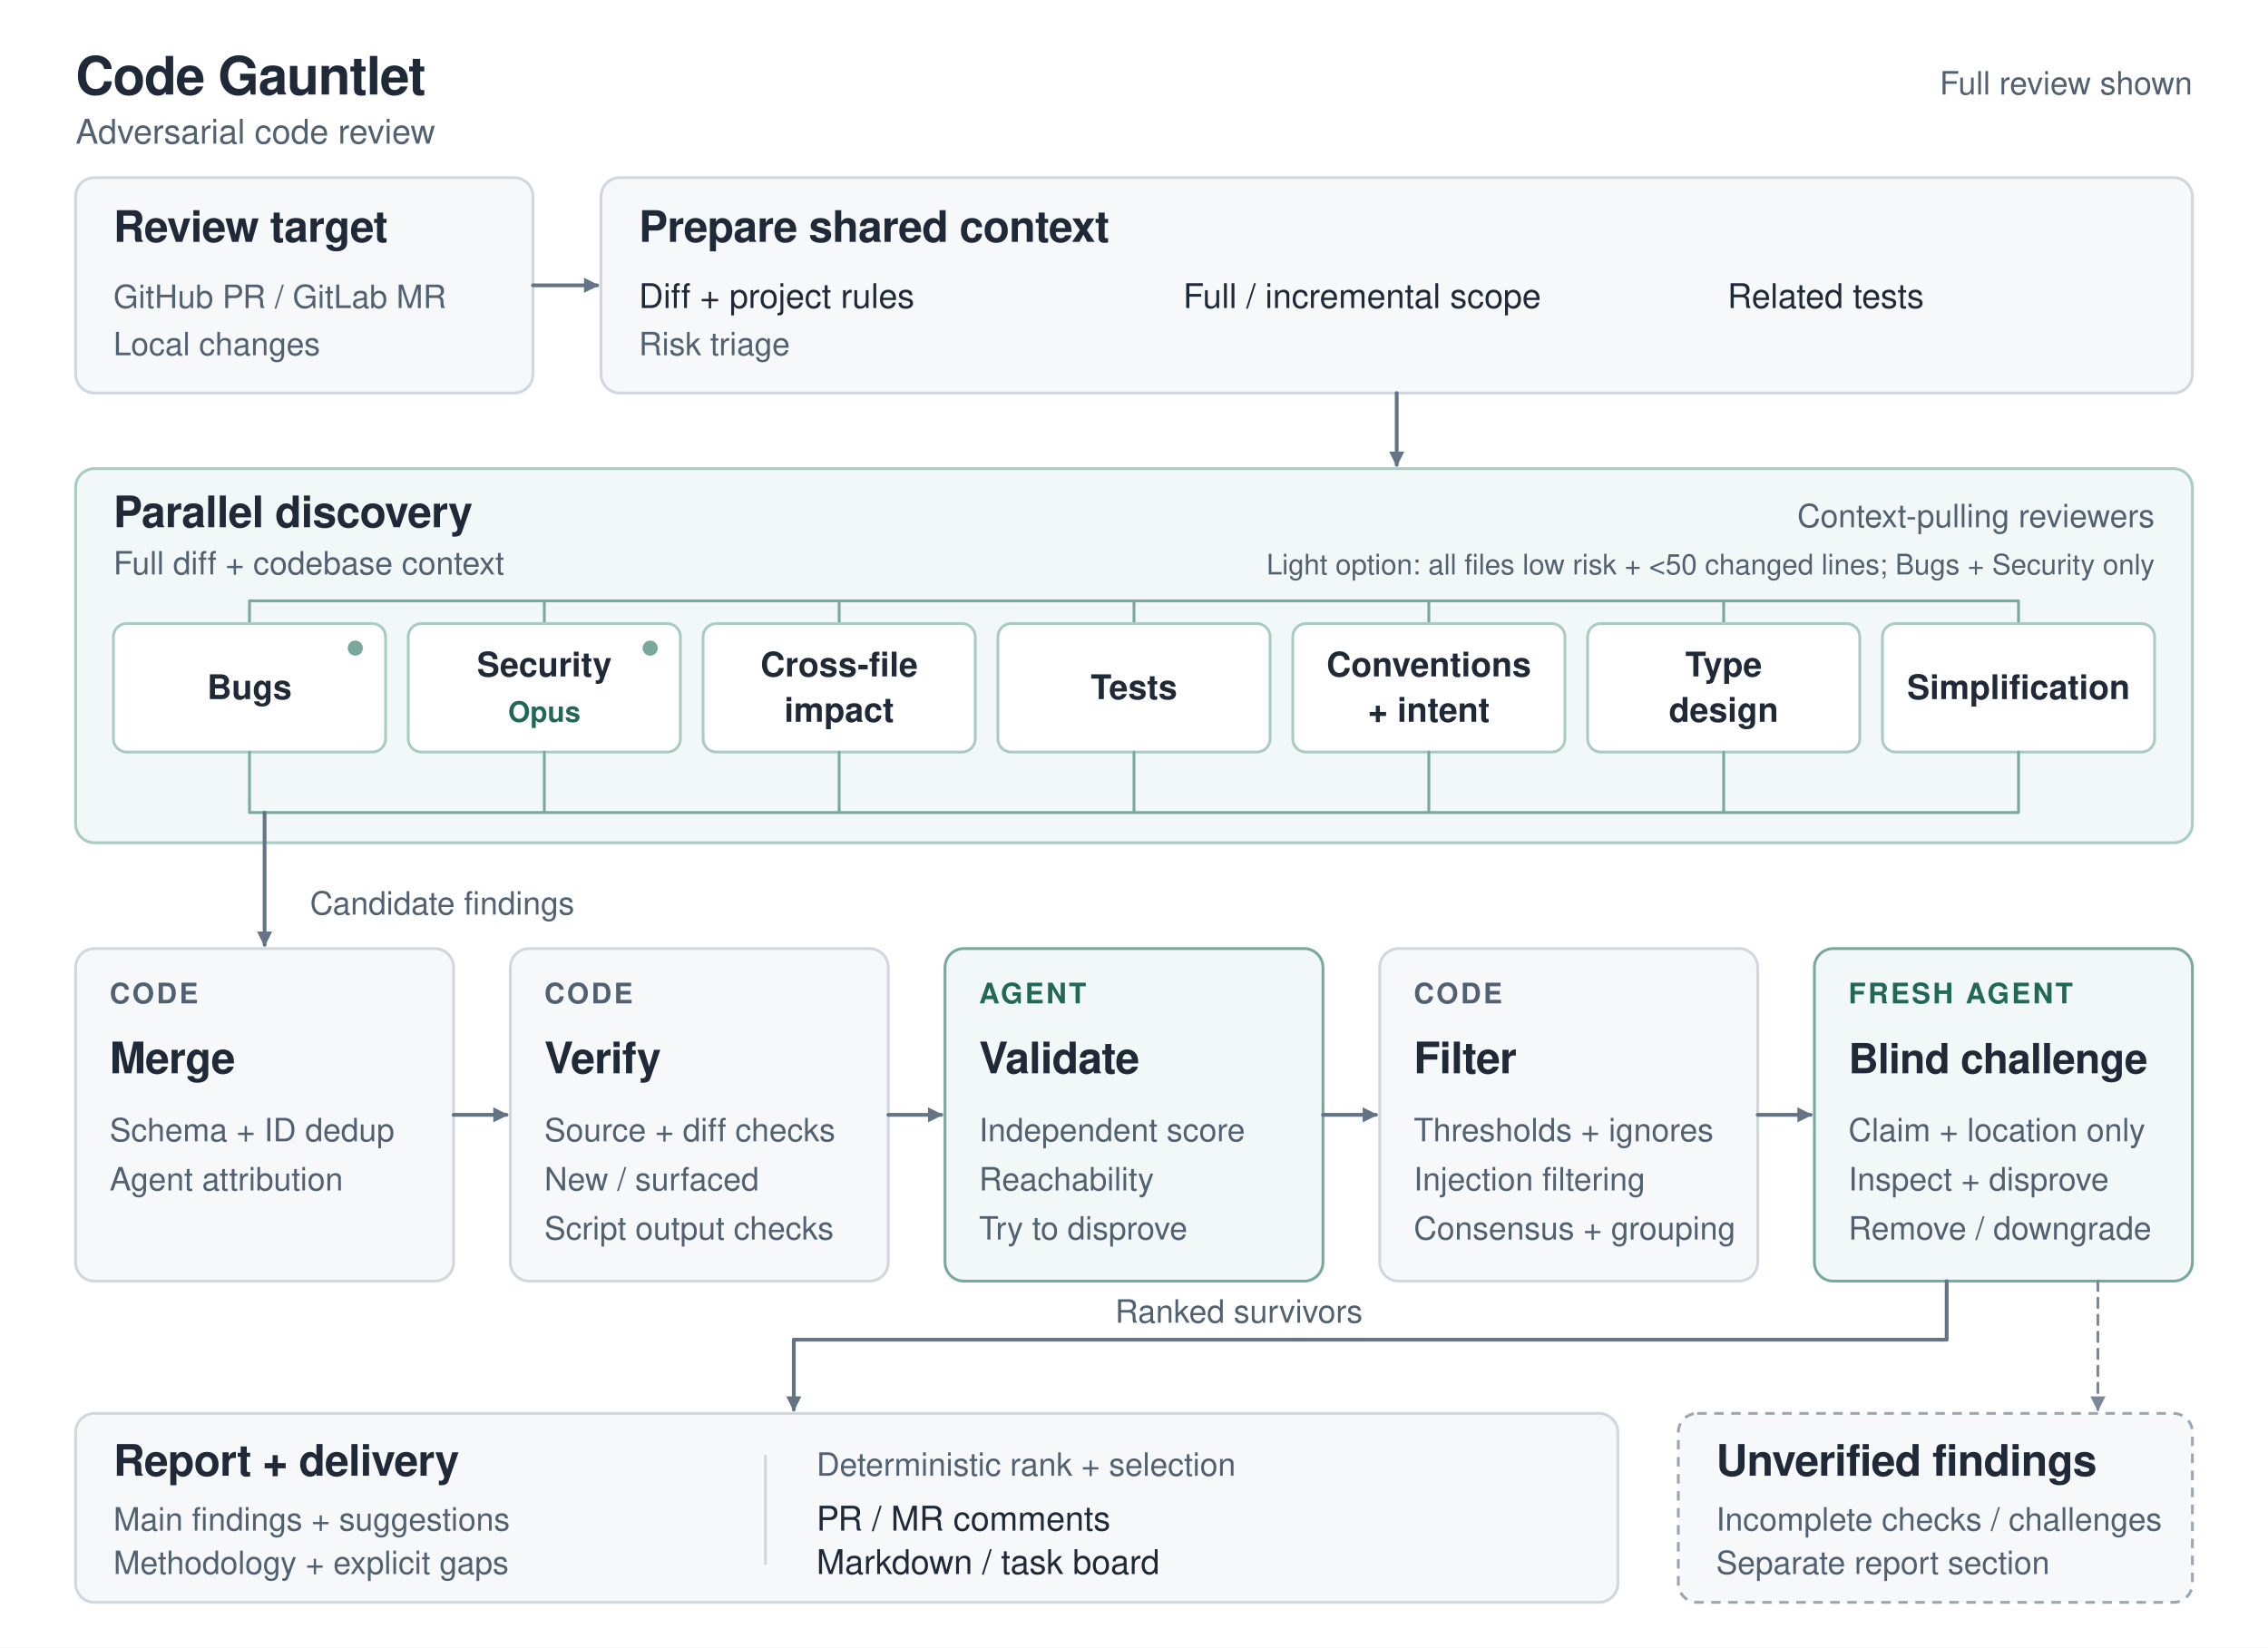
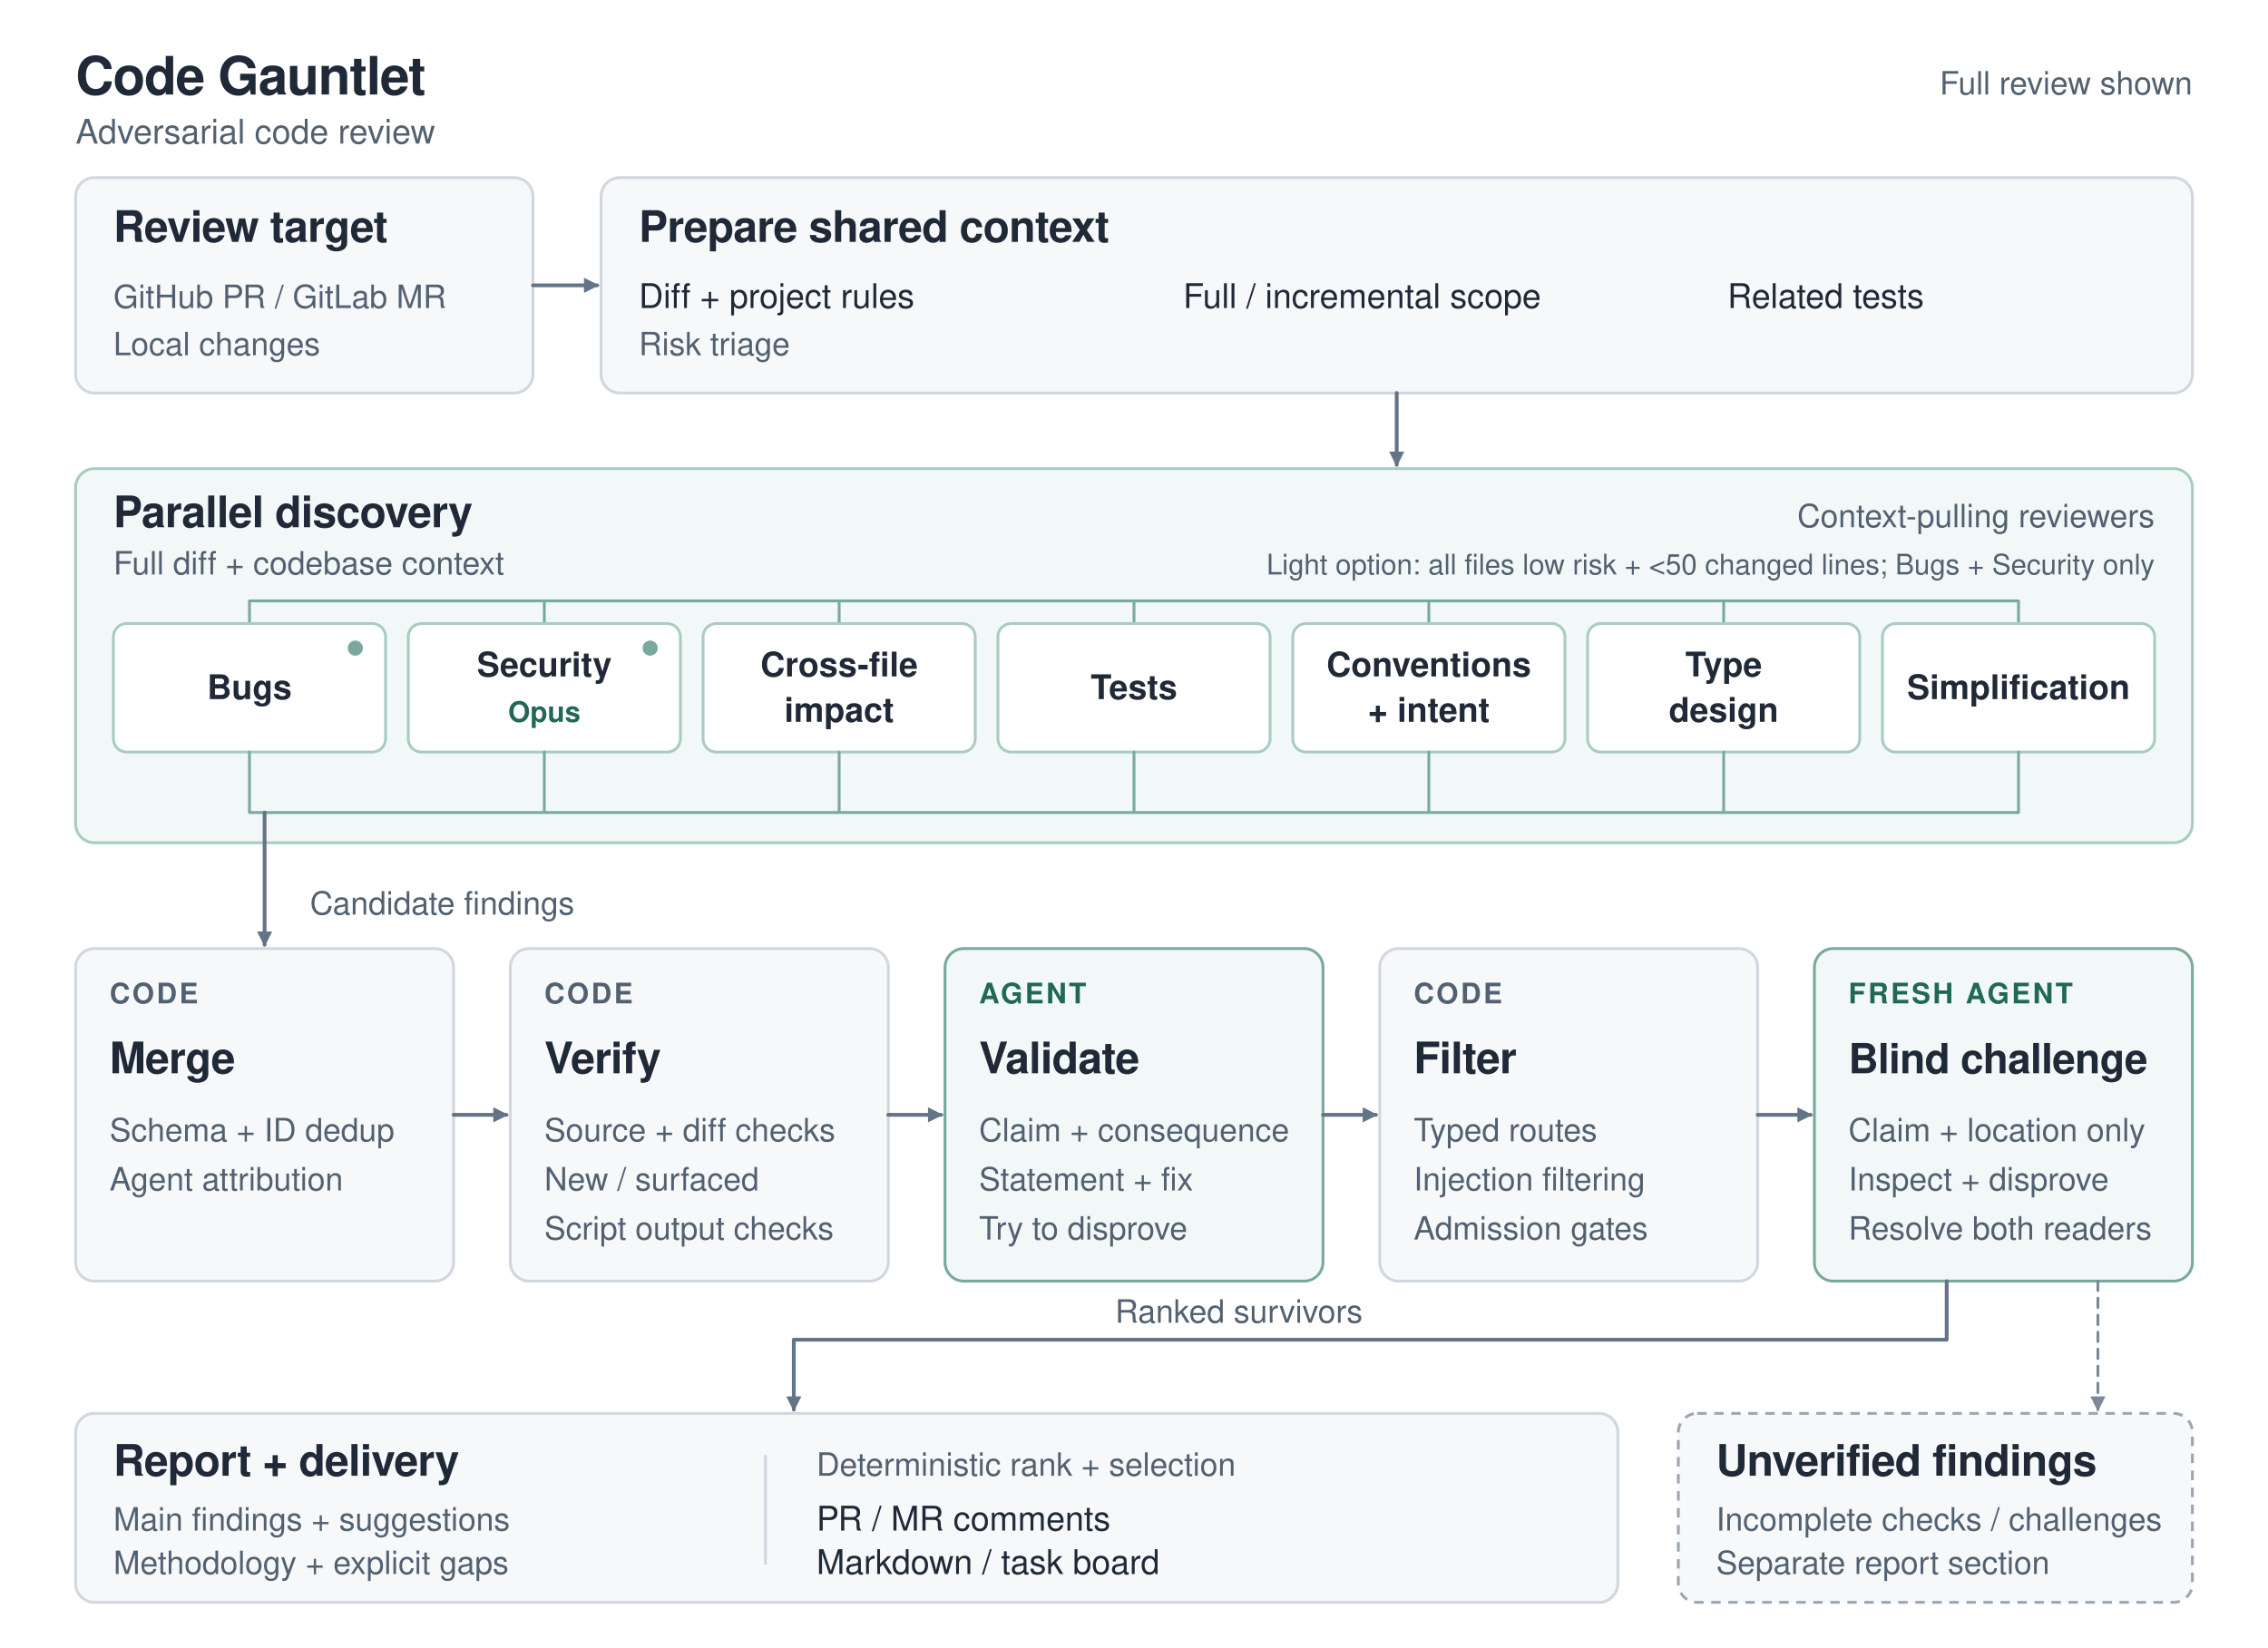
<svg xmlns="http://www.w3.org/2000/svg" width="1200" height="872" viewBox="0 0 1200 872" role="img" aria-labelledby="pipeline-title pipeline-desc">
  <defs>
    <style>
      text { font-family: -apple-system, BlinkMacSystemFont, "Segoe UI", Helvetica, Arial, sans-serif; font-size: 18px; fill: #1f2937; }
      .page { fill: #ffffff; }
      .panel { fill: #f6f8fa; stroke: #d0d7de; stroke-width: 1.5; }
      .agent-panel { fill: #f2f8f7; stroke: #aacbc3; stroke-width: 1.5; }
      .agent-node { fill: #ffffff; stroke: #aacbc3; stroke-width: 1.5; }
      .agent-stage { fill: #f2f8f7; stroke: #79a99d; stroke-width: 1.5; }
      .unverified-panel { fill: #f6f8fa; stroke: #9ba6b3; stroke-width: 1.5; stroke-dasharray: 5 4; }
      .title { font-size: 28px; font-weight: 650; letter-spacing: -0.5px; }
      .section { font-size: 23px; font-weight: 650; letter-spacing: -0.3px; }
      .stage-title { font-size: 23px; font-weight: 650; letter-spacing: -0.3px; }
      .challenge-title { font-size: 22px; font-weight: 650; letter-spacing: -0.3px; }
      .reviewer { font-size: 18px; font-weight: 600; text-anchor: middle; }
      .detail { font-size: 17px; fill: #526171; }
      .light-note { font-size: 15px; fill: #526171; }
      .light-mark { fill: #79a99d; }
      .muted { fill: #526171; }
      .kind { font-size: 15px; font-weight: 650; letter-spacing: 1.2px; fill: #526171; }
      .agent-kind { font-size: 15px; font-weight: 650; letter-spacing: 1.2px; fill: #216858; }
      .model { font-size: 15px; font-weight: 600; text-anchor: middle; fill: #216858; }
      .flow { fill: none; stroke: #647487; stroke-width: 2; stroke-linecap: round; stroke-linejoin: round; }
      .fan { fill: none; stroke: #79a99d; stroke-width: 1.5; stroke-linecap: round; stroke-linejoin: round; }
      .skipped { fill: none; stroke: #7b8898; stroke-width: 1.5; stroke-dasharray: 5 4; stroke-linecap: round; stroke-linejoin: round; }
      .divider { stroke: #d0d7de; stroke-width: 1.5; }
      .arrow { fill: #647487; }
      .skip-arrow { fill: #7b8898; }
    </style>
    <marker id="arrow" viewBox="0 0 8 8" refX="7" refY="4" markerWidth="8" markerHeight="8" markerUnits="userSpaceOnUse" orient="auto">
      <path class="arrow" d="M0 0 L8 4 L0 8 Z" />
    </marker>
    <marker id="skip-arrow" viewBox="0 0 8 8" refX="7" refY="4" markerWidth="8" markerHeight="8" markerUnits="userSpaceOnUse" orient="auto">
      <path class="skip-arrow" d="M0 0 L8 4 L0 8 Z" />
    </marker>
  </defs>
  <rect class="page" width="1200" height="872" />
  <text class="title" x="40" y="50">Code Gauntlet</text>
  <text class="muted" x="40" y="76">Adversarial code review</text>
  <text class="detail" x="1160" y="50" text-anchor="end">Full review shown</text>
  <rect class="panel" x="40" y="94" width="242" height="114" rx="10" />
  <text class="section" x="60" y="128">Review target</text>
  <text class="detail" x="60" y="163">GitHub PR / GitLab MR</text>
  <text class="detail" x="60" y="188">Local changes</text>
  <path class="flow" d="M282 151 H316" marker-end="url(#arrow)" />
  <rect class="panel" x="318" y="94" width="842" height="114" rx="10" />
  <text class="section" x="338" y="128">Prepare shared context</text>
  <text x="338" y="163">Diff + project rules</text>
  <text class="detail" x="338" y="188">Risk triage</text>
  <text x="626" y="163">Full / incremental scope</text>
  <text x="914" y="163">Related tests</text>
  <path class="flow" d="M739 208 V246" marker-end="url(#arrow)" />
  <rect class="agent-panel" x="40" y="248" width="1120" height="198" rx="10" />
  <text class="section" x="60" y="279">Parallel discovery</text>
  <text class="detail" x="60" y="304">Full diff + codebase context</text>
  <text class="detail" x="1140" y="279" text-anchor="end">Context-pulling reviewers</text>
  <text class="light-note" x="1140" y="304" text-anchor="end">Light option: all files low risk + &lt;50 changed lines; Bugs + Security only</text>
  <path class="fan" d="M132 330 V318 H1068 V330 M288 318 V330 M444 318 V330 M600 318 V330 M756 318 V330 M912 318 V330" />
  <rect class="agent-node" x="60" y="330" width="144" height="68" rx="7" />
  <circle class="light-mark" cx="188" cy="343" r="4" />
  <text class="reviewer" x="132" y="370">Bugs</text>
  <rect class="agent-node" x="216" y="330" width="144" height="68" rx="7" />
  <circle class="light-mark" cx="344" cy="343" r="4" />
  <text class="reviewer" x="288" y="358">Security</text>
  <text class="model" x="288" y="382">Opus</text>
  <rect class="agent-node" x="372" y="330" width="144" height="68" rx="7" />
  <text class="reviewer" x="444" y="358">Cross-file</text>
  <text class="reviewer" x="444" y="382">impact</text>
  <rect class="agent-node" x="528" y="330" width="144" height="68" rx="7" />
  <text class="reviewer" x="600" y="370">Tests</text>
  <rect class="agent-node" x="684" y="330" width="144" height="68" rx="7" />
  <text class="reviewer" x="756" y="358">Conventions</text>
  <text class="reviewer" x="756" y="382">+ intent</text>
  <rect class="agent-node" x="840" y="330" width="144" height="68" rx="7" />
  <text class="reviewer" x="912" y="358">Type</text>
  <text class="reviewer" x="912" y="382">design</text>
  <rect class="agent-node" x="996" y="330" width="144" height="68" rx="7" />
  <text class="reviewer" x="1068" y="370">Simplification</text>
  <path class="fan" d="M132 398 V430 H1068 V398 M288 398 V430 M444 398 V430 M600 398 V430 M756 398 V430 M912 398 V430" />
  <path class="flow" d="M140 430 V500" marker-end="url(#arrow)" />
  <text class="detail" x="164" y="484">Candidate findings</text>
  <rect class="panel" x="40" y="502" width="200" height="176" rx="10" />
  <text class="kind" x="58" y="531">CODE</text>
  <text class="stage-title" x="58" y="568">Merge</text>
  <text class="detail" x="58" y="604">Schema + ID dedup</text>
  <text class="detail" x="58" y="630">Agent attribution</text>
  <path class="flow" d="M240 590 H268" marker-end="url(#arrow)" />
  <rect class="panel" x="270" y="502" width="200" height="176" rx="10" />
  <text class="kind" x="288" y="531">CODE</text>
  <text class="stage-title" x="288" y="568">Verify</text>
  <text class="detail" x="288" y="604">Source + diff checks</text>
  <text class="detail" x="288" y="630">New / surfaced</text>
  <text class="detail" x="288" y="656">Script output checks</text>
  <path class="flow" d="M470 590 H498" marker-end="url(#arrow)" />
  <rect class="agent-stage" x="500" y="502" width="200" height="176" rx="10" />
  <text class="agent-kind" x="518" y="531">AGENT</text>
  <text class="stage-title" x="518" y="568">Validate</text>
-   <text class="detail" x="518" y="604">Independent score</text>
-   <text class="detail" x="518" y="630">Reachability</text>
+   <text class="detail" x="518" y="604">Claim + consequence</text>
+   <text class="detail" x="518" y="630">Statement + fix</text>
  <text class="detail" x="518" y="656">Try to disprove</text>
  <path class="flow" d="M700 590 H728" marker-end="url(#arrow)" />
  <rect class="panel" x="730" y="502" width="200" height="176" rx="10" />
  <text class="kind" x="748" y="531">CODE</text>
  <text class="stage-title" x="748" y="568">Filter</text>
-   <text class="detail" x="748" y="604">Thresholds + ignores</text>
+   <text class="detail" x="748" y="604">Typed routes</text>
  <text class="detail" x="748" y="630">Injection filtering</text>
-   <text class="detail" x="748" y="656">Consensus + grouping</text>
+   <text class="detail" x="748" y="656">Admission gates</text>
  <path class="flow" d="M930 590 H958" marker-end="url(#arrow)" />
  <rect class="agent-stage" x="960" y="502" width="200" height="176" rx="10" />
  <text class="agent-kind" x="978" y="531">FRESH AGENT</text>
  <text class="challenge-title" x="978" y="568">Blind challenge</text>
  <text class="detail" x="978" y="604">Claim + location only</text>
  <text class="detail" x="978" y="630">Inspect + disprove</text>
-   <text class="detail" x="978" y="656">Remove / downgrade</text>
+   <text class="detail" x="978" y="656">Resolve both readers</text>
  <path class="flow" d="M1030 678 V709 H420 V746" marker-end="url(#arrow)" />
  <text class="detail" x="590" y="700">Ranked survivors</text>
  <path class="skipped" d="M1110 678 V746" marker-end="url(#skip-arrow)" />
  <rect class="panel" x="40" y="748" width="816" height="100" rx="10" />
  <text class="section" x="60" y="781">Report + delivery</text>
  <text class="detail" x="60" y="810">Main findings + suggestions</text>
  <text class="detail" x="60" y="833">Methodology + explicit gaps</text>
  <line class="divider" x1="405" y1="770" x2="405" y2="828" />
  <text class="detail" x="432" y="781">Deterministic rank + selection</text>
  <text x="432" y="810">PR / MR comments</text>
  <text x="432" y="833">Markdown / task board</text>
  <rect class="unverified-panel" x="888" y="748" width="272" height="100" rx="10" />
  <text class="section" x="908" y="781">Unverified findings</text>
  <text class="detail" x="908" y="810">Incomplete checks / challenges</text>
  <text class="detail" x="908" y="833">Separate report section</text>
</svg>
